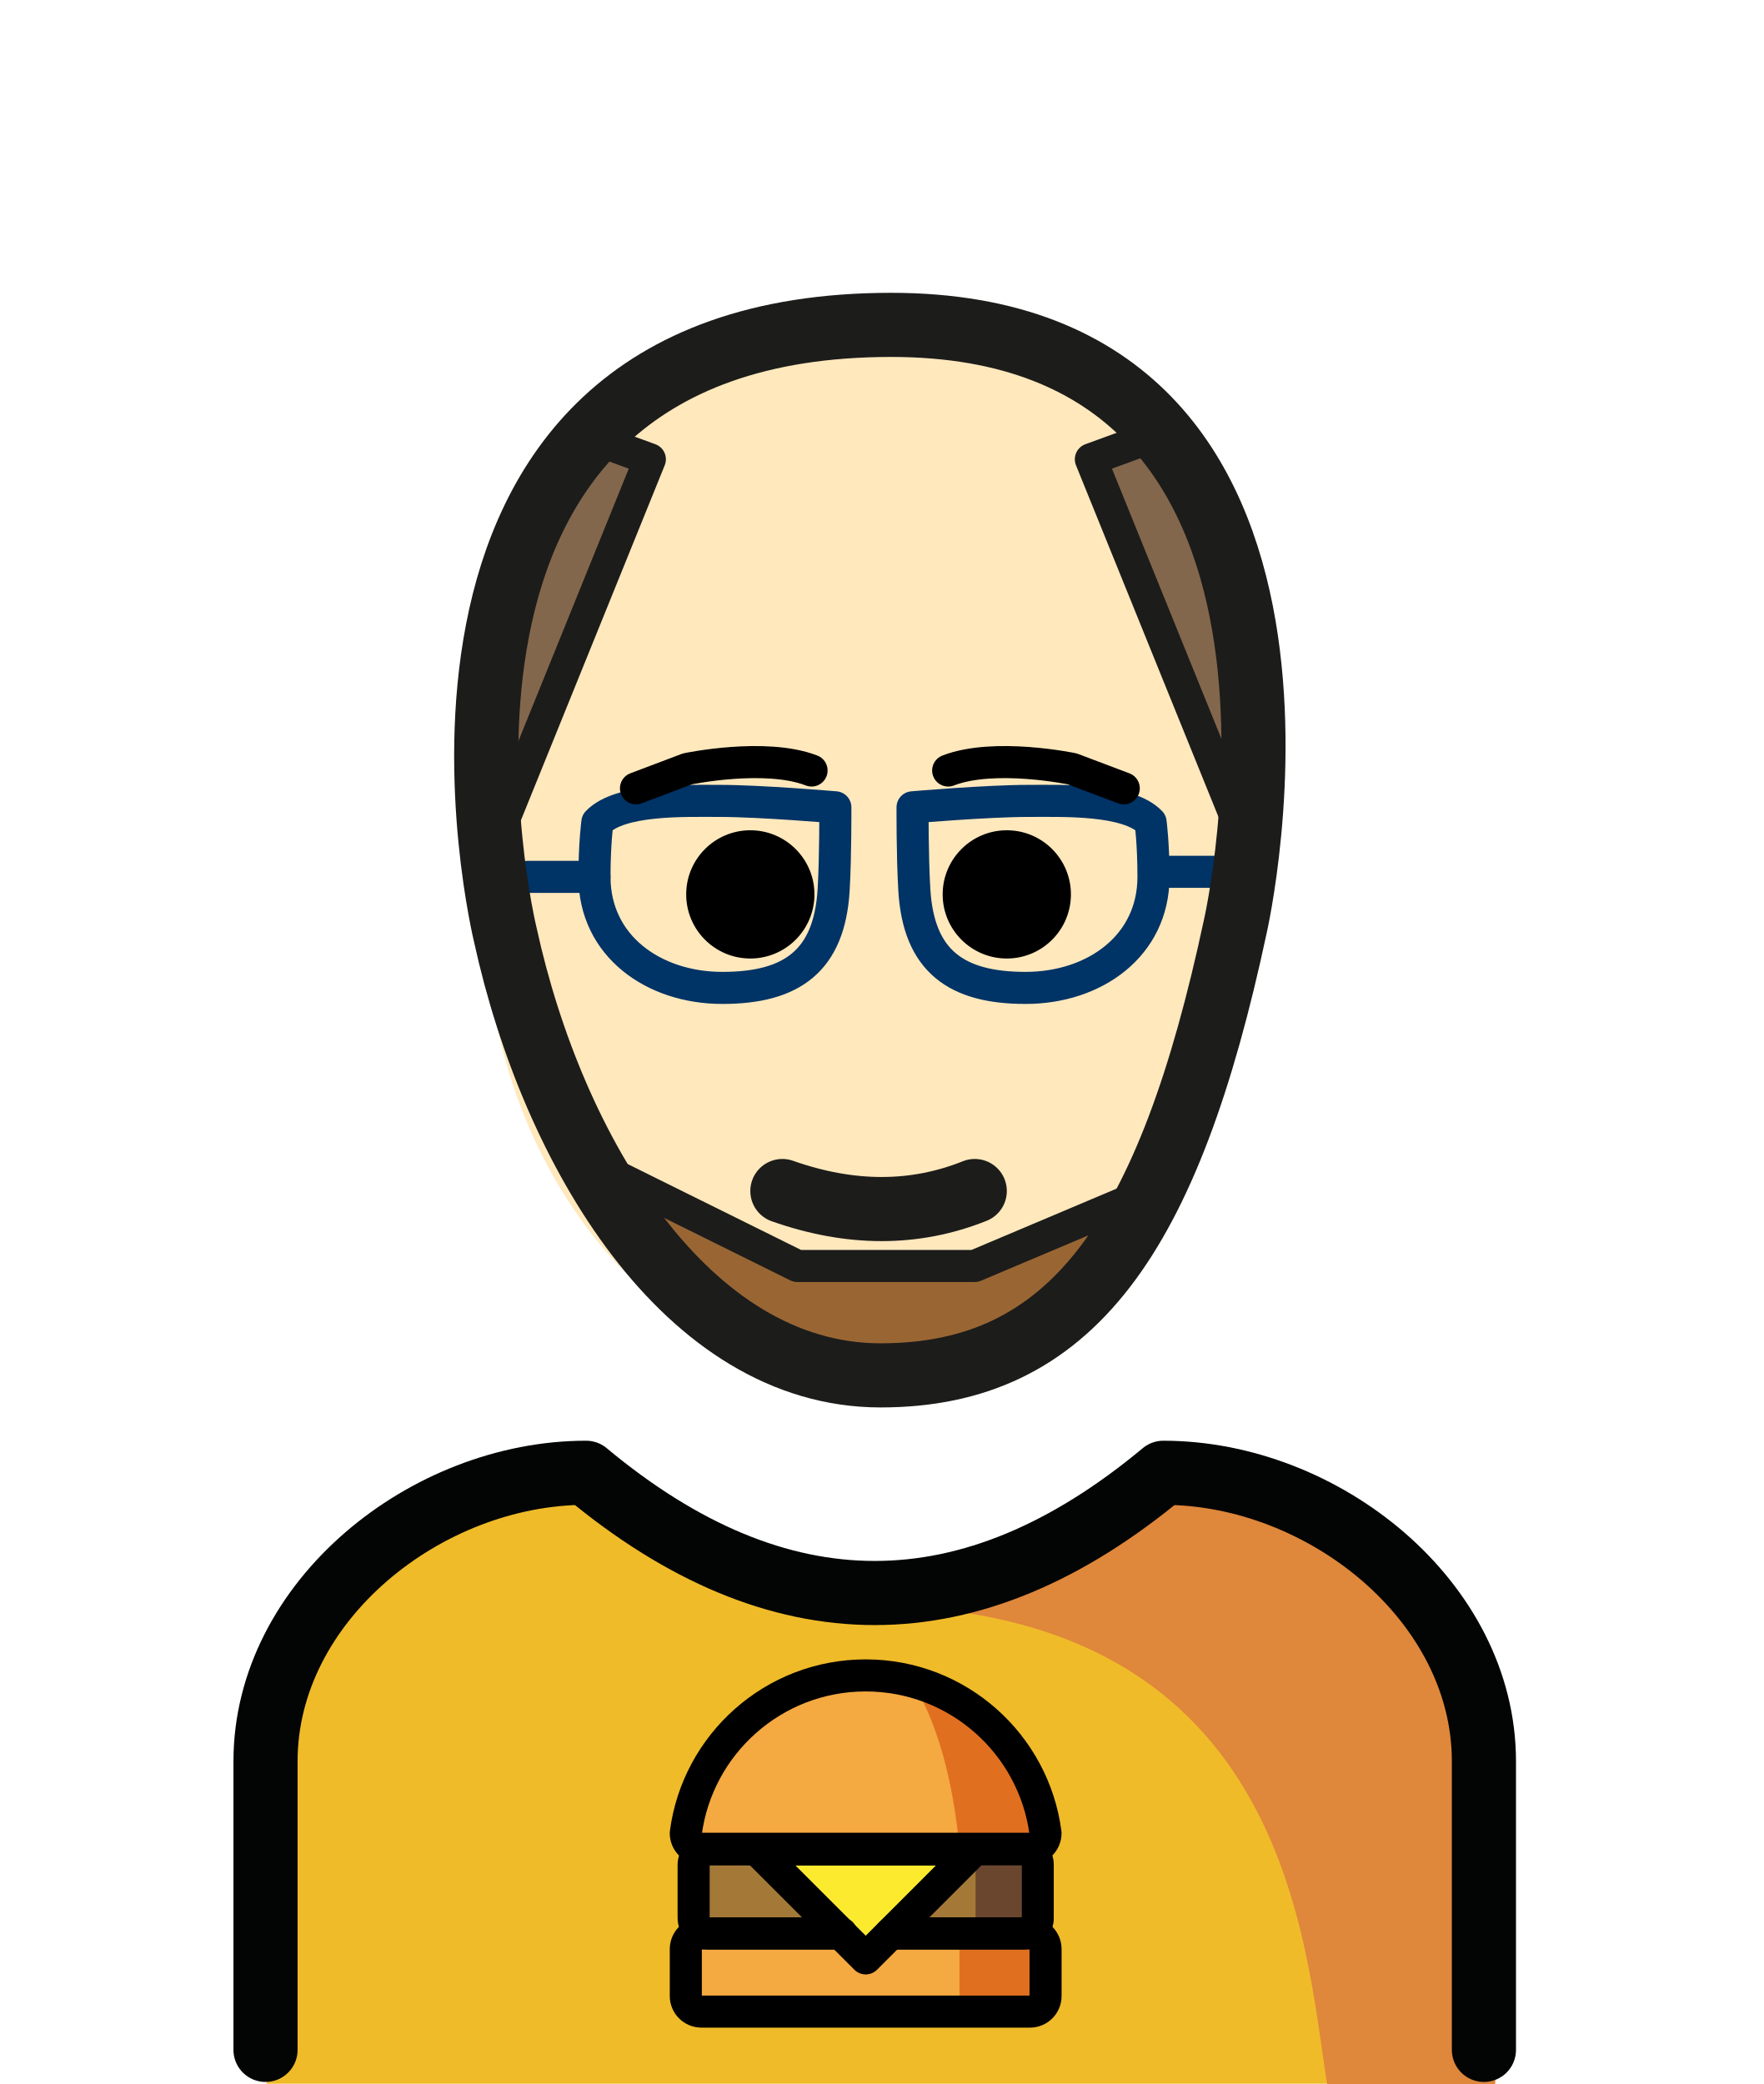
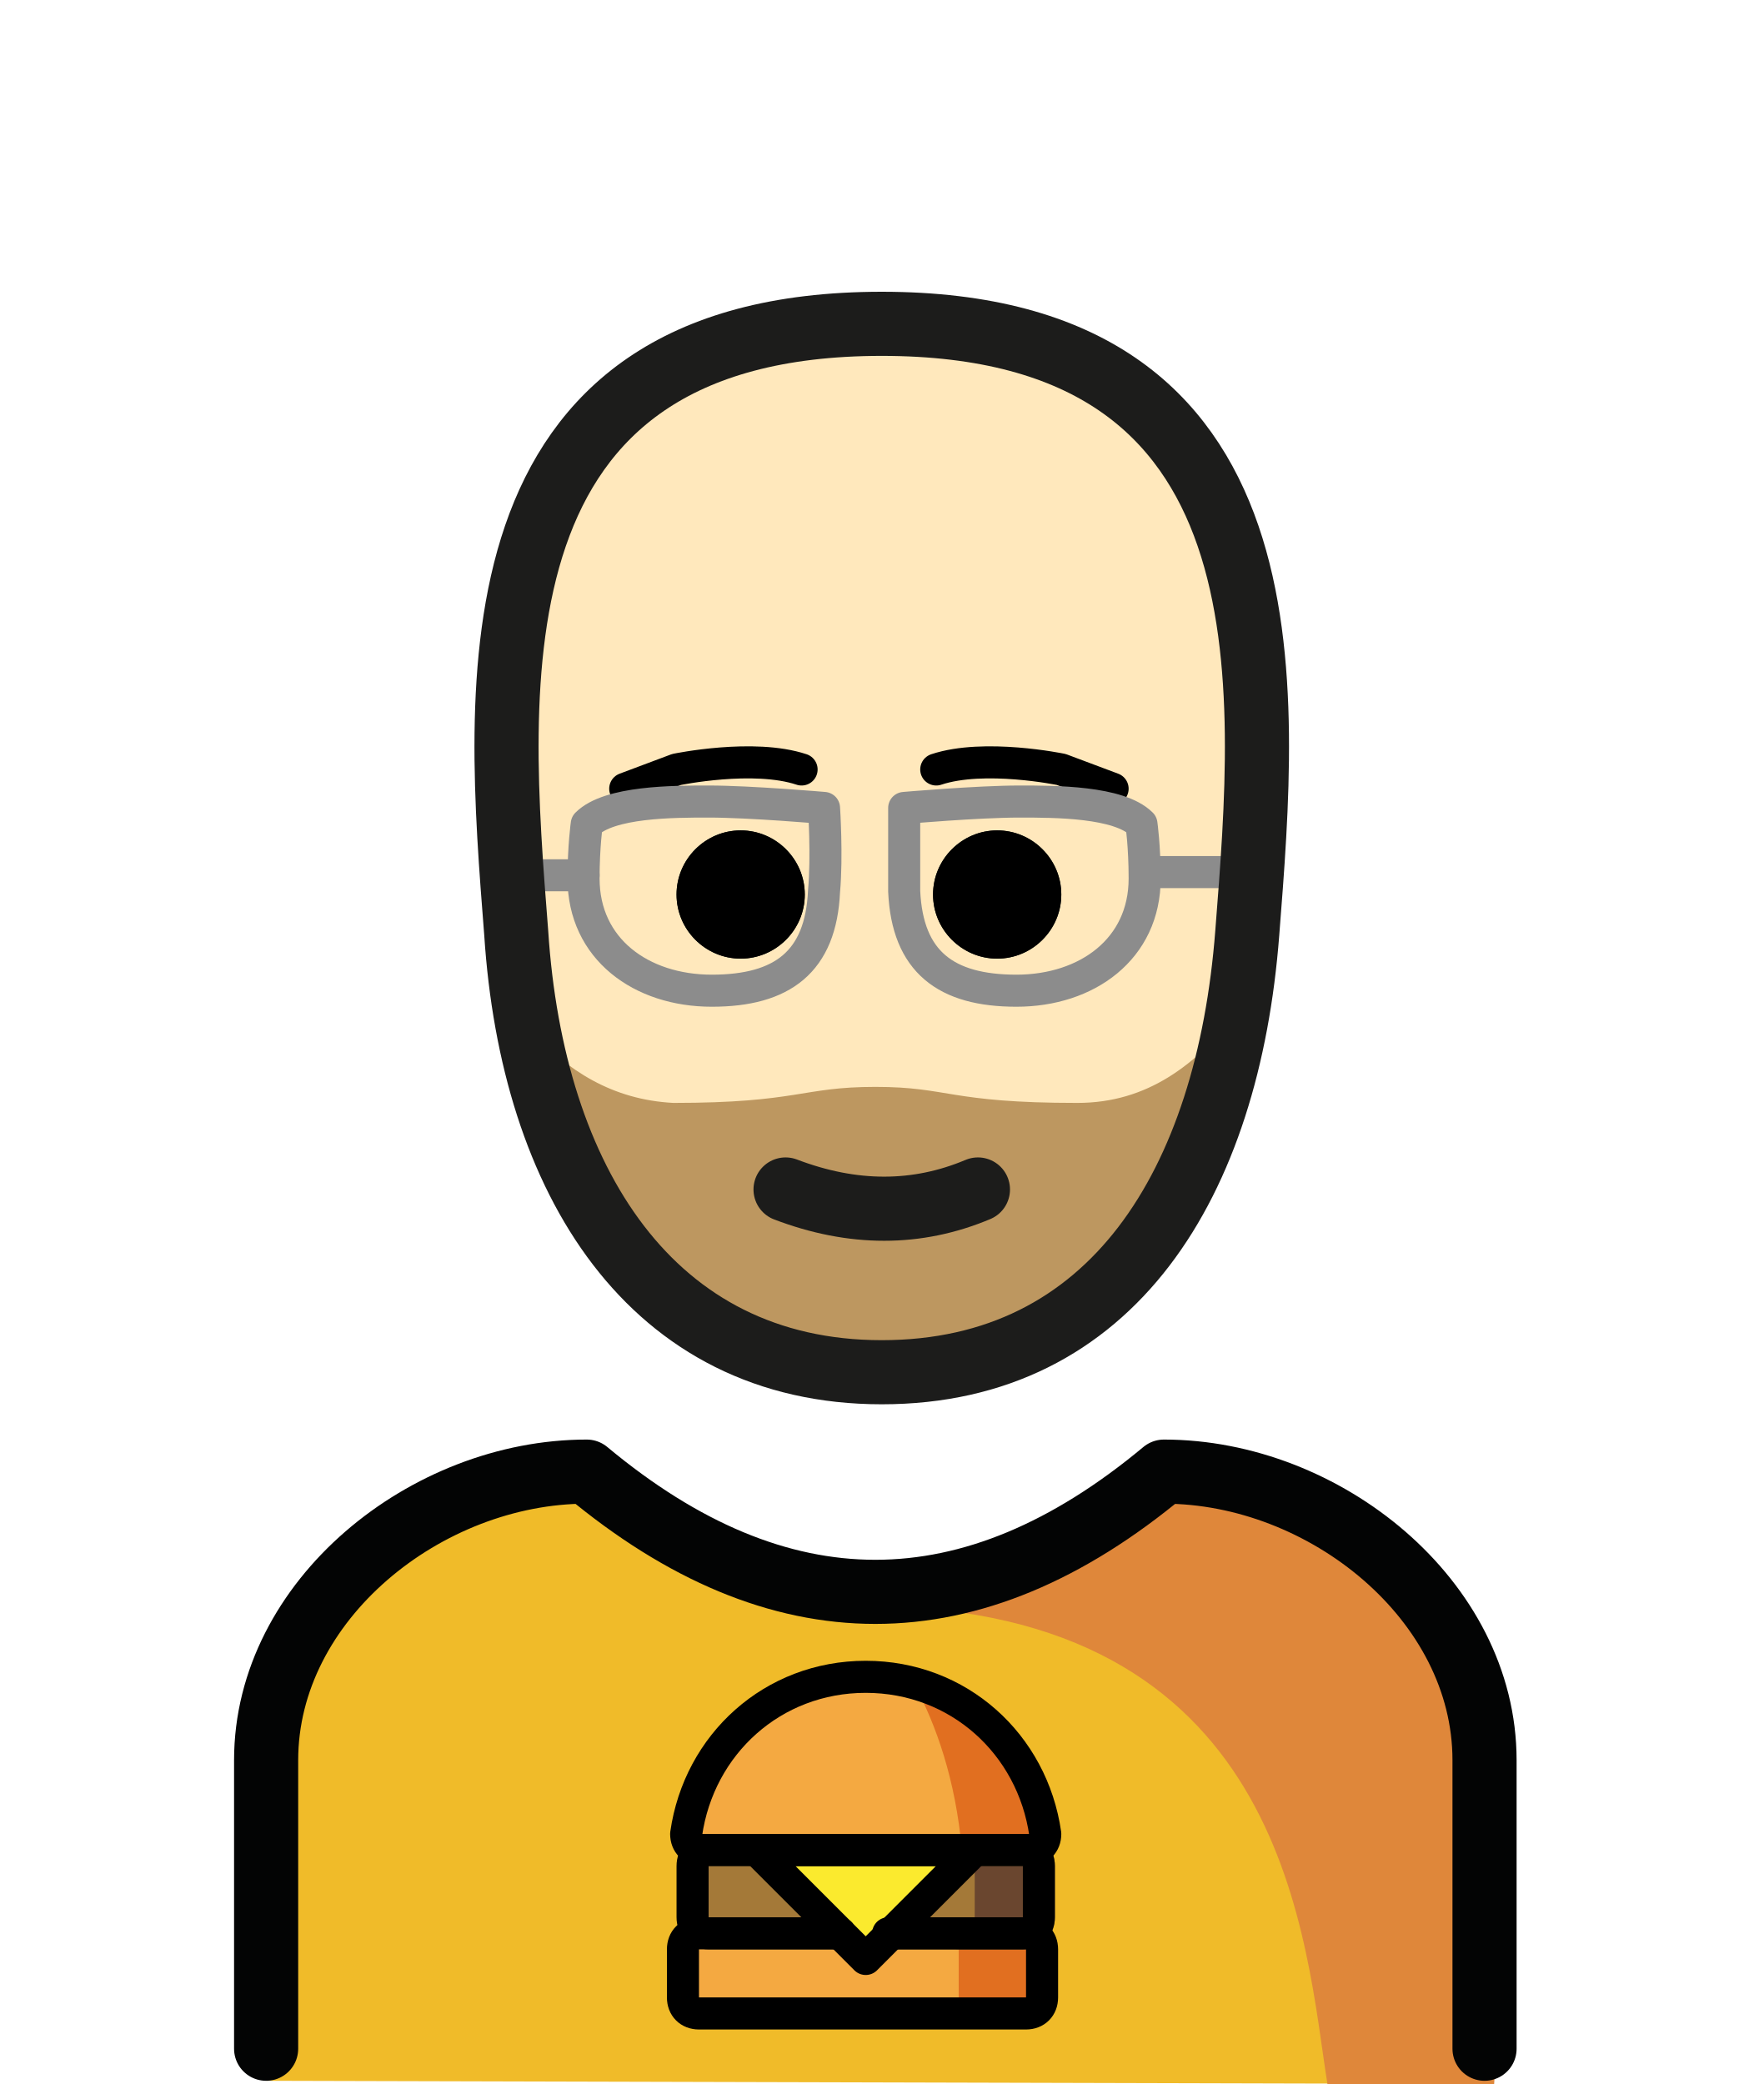
- <svg xmlns="http://www.w3.org/2000/svg" version="1.1" id="Ebene_1" x="0px" y="0px" width="55px" height="65px" viewBox="0 0 55 65" enable-background="new 0 0 55 65" xml:space="preserve">
-   <path fill="#1C1C1B" d="M33.4,27.896c0,1.104-0.896,2-2,2c-1.104,0-2-0.896-2-2c0-1.104,0.896-2,2-2  C32.504,25.896,33.4,26.792,33.4,27.896" />
-   <path fill="#1C1C1B" d="M25.401,27.896c0,1.104-0.896,2-2,2c-1.104,0-2-0.896-2-2c0-1.104,0.896-2,2-2  C24.504,25.896,25.401,26.792,25.401,27.896" />
-   <path fill="#FFE8BC" d="M15.166,28.418c-0.103,8,5.519,14.889,12.454,14.889c7.064,0,9.868-6.158,11.064-14.002  c0.753-4.943-1.577-15.604-1.577-15.604c-9.525-8.01-17.112-2.26-21.013,2.327C16.093,16.028,15.228,23.418,15.166,28.418" />
-   <path d="M33.4,27.896c0,1.104-0.896,2-2,2c-1.104,0-2-0.896-2-2c0-1.104,0.896-2,2-2C32.504,25.896,33.4,26.792,33.4,27.896" />
-   <path d="M25.401,27.896c0,1.104-0.896,2-2,2c-1.104,0-2-0.896-2-2c0-1.104,0.896-2,2-2C24.504,25.896,25.401,26.792,25.401,27.896" />
-   <path fill="none" stroke="#1C1C1B" stroke-width="2" stroke-linecap="round" stroke-linejoin="round" d="M24.401,37.148  c2.127,0.75,4.126,0.75,6,0" />
-   <path fill="#996633" d="M24.868,39.486l-6.327-2.338c0.439,2.912,11.508,11.299,18.083,0.051l-6.224,2.287H24.868z" />
-   <path fill="none" stroke="#1C1C1B" stroke-linecap="round" stroke-linejoin="round" d="M24.868,39.486l-6.454-3.197  c0.127,2.475,10.264,12.48,17.485,0.873l-5.499,2.324H24.868z" />
-   <path fill="#83674C" d="M17.562,20.621l2.707-6.296c-3.36-3.062-6.561,5.757-4.448,10.979L17.562,20.621z" />
-   <path fill="none" stroke="#1C1C1B" stroke-linecap="round" stroke-linejoin="round" d="M18.414,13.648  c-1.581-0.013-4.184,7.43-3.084,12.867l4.938-12.19L18.414,13.648z" />
-   <path fill="#83674C" d="M36.729,20.621l-2.707-6.296c3.359-3.062,6.56,5.757,4.447,10.979L36.729,20.621z" />
-   <path fill="none" stroke="#1C1C1B" stroke-linecap="round" stroke-linejoin="round" d="M35.877,13.648  c1.581-0.013,4.183,7.43,3.084,12.867l-4.939-12.19L35.877,13.648z" />
-   <path fill="none" stroke="#003366" stroke-linecap="round" stroke-linejoin="round" stroke-miterlimit="10" d="M26,27.751  c-0.132,2.229-1.316,3.062-3.471,3.062c-2.151,0-3.988-1.312-3.988-3.465c0-1.05,0.09-1.703,0.09-1.703  c0.709-0.736,2.705-0.665,3.807-0.665c1.295,0,3.615,0.2,3.615,0.2S26.061,26.703,26,27.751z" />
-   <path fill="none" stroke="#003366" stroke-linecap="round" stroke-linejoin="round" stroke-miterlimit="10" d="M28.516,27.751  c0.131,2.229,1.314,3.062,3.469,3.062c2.152,0,3.99-1.312,3.99-3.465c0-1.05-0.09-1.703-0.09-1.703  c-0.71-0.736-2.705-0.665-3.809-0.665c-1.295,0-3.615,0.2-3.615,0.2S28.453,26.703,28.516,27.751z" />
-   <line fill="none" stroke="#003366" stroke-linecap="round" stroke-linejoin="round" stroke-miterlimit="10" x1="16.462" y1="27.349" x2="18.54" y2="27.349" />
-   <line fill="none" stroke="#003366" stroke-linecap="round" stroke-linejoin="round" stroke-miterlimit="10" x1="36.45" y1="27.191" x2="38.526" y2="27.191" />
-   <path fill="#F0BB29" d="M46.28,64.992c-0.553,0,0-10.057,0-10.057c0-4.451-5.5-8.756-9.651-8.936  c-6.205,5.012-12.139,4.947-18.348-0.064c-4.156,0.182-9.898,3.363-9.898,7.814c0,0,0.447,11.242-0.106,11.242" />
-   <path fill="#DF873A" d="M36.589,46.496c-3.171,2.113-4.875,3-8.938,3.588c13.063,0.412,13.063,11.412,13.825,15.412h5.113  C46.589,65.496,48.589,46.496,36.589,46.496" />
-   <path fill="none" stroke="#030404" stroke-width="2" stroke-linecap="round" stroke-linejoin="round" d="M8.281,63.936v-9  c0-4.994,5.008-9,10-9c6,5,12,5,18,0c4.993,0,10,4.006,10,9v9" />
-   <path fill="none" stroke="#000000" stroke-linecap="round" stroke-linejoin="round" stroke-miterlimit="10" d="M19.835,24.588  l1.603-0.606c0,0,2.426-0.51,3.873,0.05" />
-   <path fill="none" stroke="#000000" stroke-linecap="round" stroke-linejoin="round" stroke-miterlimit="10" d="M35.048,24.588  l-1.604-0.606c0,0-2.426-0.51-3.872,0.05" />
-   <path fill="none" stroke="#1C1C1B" stroke-width="2" stroke-linejoin="round" d="M38.527,28.896  C36.45,38.617,33.4,42.898,27.464,42.898c-6.063,0-10.228-6.998-11.701-13.727c0,0-4.662-19.038,12.031-19.038  C42.818,10.134,38.527,28.896,38.527,28.896z" />
-   <path fill="#A47938" d="M30.251,57.682l-2.47,2.623h4.096c0.27,0,0.487-0.219,0.487-0.488V58.17c0-0.27-0.218-0.488-0.487-0.488  H30.251" />
-   <path fill="none" stroke="#A47938" stroke-linecap="round" stroke-linejoin="round" d="M30.251,57.682l-2.47,2.623h4.096  c0.27,0,0.487-0.219,0.487-0.488V58.17c0-0.27-0.218-0.488-0.487-0.488H30.251" />
-   <path fill="#A47938" d="M26.237,60.305h-4.116c-0.271,0-0.488-0.219-0.488-0.488V58.17c0-0.27,0.218-0.488,0.488-0.488h1.605  L26.237,60.305z" />
-   <path fill="#F4A941" d="M26.237,60.305h-4.359c-0.27,0-0.489,0.219-0.489,0.488v1.463c0,0.27,0.22,0.486,0.489,0.486h10.244  c0.269,0,0.487-0.217,0.487-0.486v-1.463c0-0.27-0.219-0.488-0.487-0.488h-4.339" />
-   <path fill="#E16F20" d="M29.926,60.305h2.194c0.271,0,0.488,0.219,0.488,0.488v1.463c0,0.27-0.218,0.486-0.488,0.486h-2.194V60.305z  " />
-   <path fill="#F4A941" d="M32.608,57.176c0,0.27-0.219,0.488-0.487,0.488H21.877c-0.27,0-0.489-0.219-0.489-0.488  c0.363-2.775,2.735-4.92,5.611-4.92C29.874,52.256,32.247,54.4,32.608,57.176" />
-   <path fill="#E16F20" d="M28.463,52.461c0.749,1.256,1.257,2.979,1.463,5.203h2.194c0.271,0,0.487-0.219,0.487-0.488  C32.242,54.436,30.01,52.789,28.463,52.461" />
-   <polygon fill="#FBEA2E" points="30.399,57.682 23.598,57.682 27,61.082 " />
-   <path fill="#6A462F" d="M29.926,57.664v2.641h1.95c0.271,0,0.488-0.219,0.488-0.488V58.17c0-0.27-0.218-0.488-0.488-0.488H30.25" />
-   <path fill="none" stroke="#A47938" stroke-linecap="round" stroke-linejoin="round" d="M29.926,57.664v2.641h1.95  c0.271,0,0.488-0.219,0.488-0.488V58.17c0-0.27-0.218-0.488-0.488-0.488H30.25" />
-   <path fill="none" stroke="#000000" stroke-linecap="round" stroke-linejoin="round" stroke-miterlimit="10" d="M26.237,60.305  h-4.116c-0.271,0-0.488-0.219-0.488-0.488V58.17c0-0.27,0.218-0.488,0.488-0.488h9.756c0.27,0,0.488,0.219,0.488,0.488v1.646  c0,0.27-0.219,0.488-0.488,0.488h-4.095" />
-   <path fill="none" stroke="#000000" stroke-linecap="round" stroke-linejoin="round" stroke-miterlimit="10" d="M26.237,60.305  h-4.359c-0.27,0-0.489,0.219-0.489,0.488v1.463c0,0.27,0.22,0.486,0.489,0.486h10.244c0.269,0,0.487-0.217,0.487-0.486v-1.463  c0-0.27-0.219-0.488-0.487-0.488h-4.339" />
-   <path fill="none" stroke="#000000" stroke-linecap="round" stroke-linejoin="round" stroke-miterlimit="10" d="M32.608,57.176  c0,0.27-0.219,0.488-0.487,0.488H21.877c-0.27,0-0.489-0.219-0.489-0.488c0.363-2.775,2.735-4.92,5.611-4.92  C29.874,52.256,32.247,54.4,32.608,57.176z" />
-   <polygon fill="none" stroke="#000000" stroke-linecap="round" stroke-linejoin="round" stroke-miterlimit="10" points="  30.399,57.682 23.598,57.682 27,61.082 " />
+ <svg xmlns="http://www.w3.org/2000/svg" version="1.1" id="Ebene_1" x="0px" y="0px" viewBox="0 0 55 65" style="enable-background:new 0 0 55 65;" xml:space="preserve">
+   <style type="text/css">
+ 	.st0{fill:#FFE8BC;}
+ 	.st1{fill:#BD9760;}
+ 	.st2{fill:#F0BB29;}
+ 	.st3{fill:#DF873A;}
+ 	.st4{fill:#1C1C1B;}
+ 	.st5{fill:none;stroke:#1C1C1B;stroke-width:2;stroke-linecap:round;stroke-linejoin:round;}
+ 	.st6{fill:none;stroke:#8C8C8C;stroke-linecap:round;stroke-linejoin:round;stroke-miterlimit:10;}
+ 	.st7{fill:none;stroke:#030404;stroke-width:2;stroke-linecap:round;stroke-linejoin:round;}
+ 	.st8{fill:none;stroke:#000000;stroke-linecap:round;stroke-linejoin:round;stroke-miterlimit:10;}
+ 	.st9{fill:none;stroke:#1C1C1B;stroke-width:2;stroke-linejoin:round;}
+ 	.st10{fill:#A47938;}
+ 	.st11{fill:none;stroke:#A47938;stroke-linecap:round;stroke-linejoin:round;}
+ 	.st12{fill:#F4A941;}
+ 	.st13{fill:#E16F20;}
+ 	.st14{fill:#FBEA2E;}
+ 	.st15{fill:#6A462F;}
+ </style>
+   <path class="st0" d="M27.5,10.1c13,0,12,11.3,11.4,19c-0.6,7.8-4.2,13.7-11.4,13.7s-10.9-6-11.4-13.7C15.5,21.4,14.5,10.1,27.5,10.1  " />
+   <path class="st1" d="M16.5,32.1c1.2,6.2,4.8,10.7,11,10.7c6.4,0,10-4.7,11.1-11.2c-1.3,1.6-2.8,2.8-5,2.8c-4,0-4-0.5-6.3-0.5  s-2.4,0.5-6.3,0.5C19.1,34.3,17.7,33.4,16.5,32.1z" />
+   <path class="st2" d="M46.3,65c-0.6,0,0-10.1,0-10.1c0-4.5-5.5-8.8-9.7-8.9c-6.2,5-12.1,4.9-18.3-0.1c-4.2,0.2-9.9,3.4-9.9,7.8  c0,0,0.4,11.2-0.1,11.2" />
+   <path class="st3" d="M41.4,65h5.2c0.2-3,0.8-18.5-10-18.5c-3.2,2.1-4.9,3-8.9,3.6C40.2,50.5,40.7,60.6,41.4,65z" />
+   <path class="st4" d="M33.1,27.9c0,1.1-0.9,2-2,2s-2-0.9-2-2s0.9-2,2-2C32.2,25.9,33.1,26.8,33.1,27.9" />
+   <path class="st4" d="M25.1,27.9c0,1.1-0.9,2-2,2s-2-0.9-2-2s0.9-2,2-2S25.1,26.8,25.1,27.9" />
+   <path d="M33.1,27.9c0,1.1-0.9,2-2,2s-2-0.9-2-2s0.9-2,2-2C32.2,25.9,33.1,26.8,33.1,27.9" />
+   <path d="M25.1,27.9c0,1.1-0.9,2-2,2s-2-0.9-2-2s0.9-2,2-2S25.1,26.8,25.1,27.9" />
+   <path class="st5" d="M24.5,37.1c2.1,0.8,4.1,0.8,6,0" />
+   <line class="st6" x1="16.2" y1="27.3" x2="18.2" y2="27.3" />
+   <line class="st6" x1="36.2" y1="27.2" x2="38.2" y2="27.2" />
+   <path class="st7" d="M8.3,63.9v-9c0-5,5-9,10-9c6,5,12,5,18,0c5,0,10,4,10,9v9" />
+   <path class="st8" d="M19.5,24.6l1.6-0.6c0,0,2.4-0.5,3.9,0" />
+   <path class="st8" d="M34.7,24.6L33.1,24c0,0-2.4-0.5-3.9,0" />
+   <path class="st9" d="M27.5,10.1c13,0,12,11.3,11.4,19c-0.6,7.8-4.2,13.7-11.4,13.7s-10.9-6-11.4-13.7C15.5,21.4,14.5,10.1,27.5,10.1  " />
+   <path class="st10" d="M30.3,57.7l-2.5,2.6h4.1c0.3,0,0.5-0.2,0.5-0.5v-1.6c0-0.3-0.2-0.5-0.5-0.5H30.3" />
+   <path class="st11" d="M30.3,57.7l-2.5,2.6h4.1c0.3,0,0.5-0.2,0.5-0.5v-1.6c0-0.3-0.2-0.5-0.5-0.5H30.3" />
+   <path class="st10" d="M26.2,60.3h-4.1c-0.3,0-0.5-0.2-0.5-0.5v-1.6c0-0.3,0.2-0.5,0.5-0.5h1.6L26.2,60.3z" />
+   <path class="st12" d="M26.2,60.3h-4.4c-0.3,0-0.5,0.2-0.5,0.5v1.5c0,0.3,0.2,0.5,0.5,0.5H32c0.3,0,0.5-0.2,0.5-0.5v-1.5  c0-0.3-0.2-0.5-0.5-0.5h-4.3" />
+   <path class="st13" d="M29.9,60.3h2.2c0.3,0,0.5,0.2,0.5,0.5v1.5c0,0.3-0.2,0.5-0.5,0.5h-2.2C29.9,62.7,29.9,60.3,29.9,60.3z" />
+   <path class="st12" d="M32.6,57.2c0,0.3-0.2,0.5-0.5,0.5H21.9c-0.3,0-0.5-0.2-0.5-0.5c0.4-2.8,2.7-4.9,5.6-4.9S32.2,54.4,32.6,57.2" />
+   <path class="st13" d="M28.5,52.5c0.7,1.3,1.3,3,1.5,5.2h2.2c0.3,0,0.5-0.2,0.5-0.5C32.2,54.4,30,52.8,28.5,52.5" />
+   <polygon class="st14" points="30.4,57.7 23.6,57.7 27,61.1 " />
+   <path class="st15" d="M29.9,57.7v2.6h2c0.3,0,0.5-0.2,0.5-0.5v-1.6c0-0.3-0.2-0.5-0.5-0.5h-1.6" />
+   <path class="st11" d="M29.9,57.7v2.6h2c0.3,0,0.5-0.2,0.5-0.5v-1.6c0-0.3-0.2-0.5-0.5-0.5h-1.6" />
+   <path class="st8" d="M26.2,60.3h-4.1c-0.3,0-0.5-0.2-0.5-0.5v-1.6c0-0.3,0.2-0.5,0.5-0.5h9.8c0.3,0,0.5,0.2,0.5,0.5v1.6  c0,0.3-0.2,0.5-0.5,0.5h-4.1" />
+   <path class="st8" d="M26.2,60.3h-4.4c-0.3,0-0.5,0.2-0.5,0.5v1.5c0,0.3,0.2,0.5,0.5,0.5H32c0.3,0,0.5-0.2,0.5-0.5v-1.5  c0-0.3-0.2-0.5-0.5-0.5h-4.3" />
+   <path class="st8" d="M32.6,57.2c0,0.3-0.2,0.5-0.5,0.5H21.9c-0.3,0-0.5-0.2-0.5-0.5c0.4-2.8,2.7-4.9,5.6-4.9S32.2,54.4,32.6,57.2z" />
+   <polygon class="st8" points="30.4,57.7 23.6,57.7 27,61.1 " />
+   <path class="st6" d="M25.7,27.8c-0.1,2.2-1.3,3.1-3.5,3.1s-4-1.3-4-3.5c0-1,0.1-1.7,0.1-1.7C19,25,21,25,22.1,25  c1.3,0,3.6,0.2,3.6,0.2S25.8,26.7,25.7,27.8z" />
+   <path class="st6" d="M28.2,27.8c0.1,2.2,1.3,3.1,3.5,3.1s4-1.3,4-3.5c0-1-0.1-1.7-0.1-1.7C34.9,25,32.9,25,31.8,25  c-1.3,0-3.6,0.2-3.6,0.2S28.2,26.7,28.2,27.8z" />
</svg>
